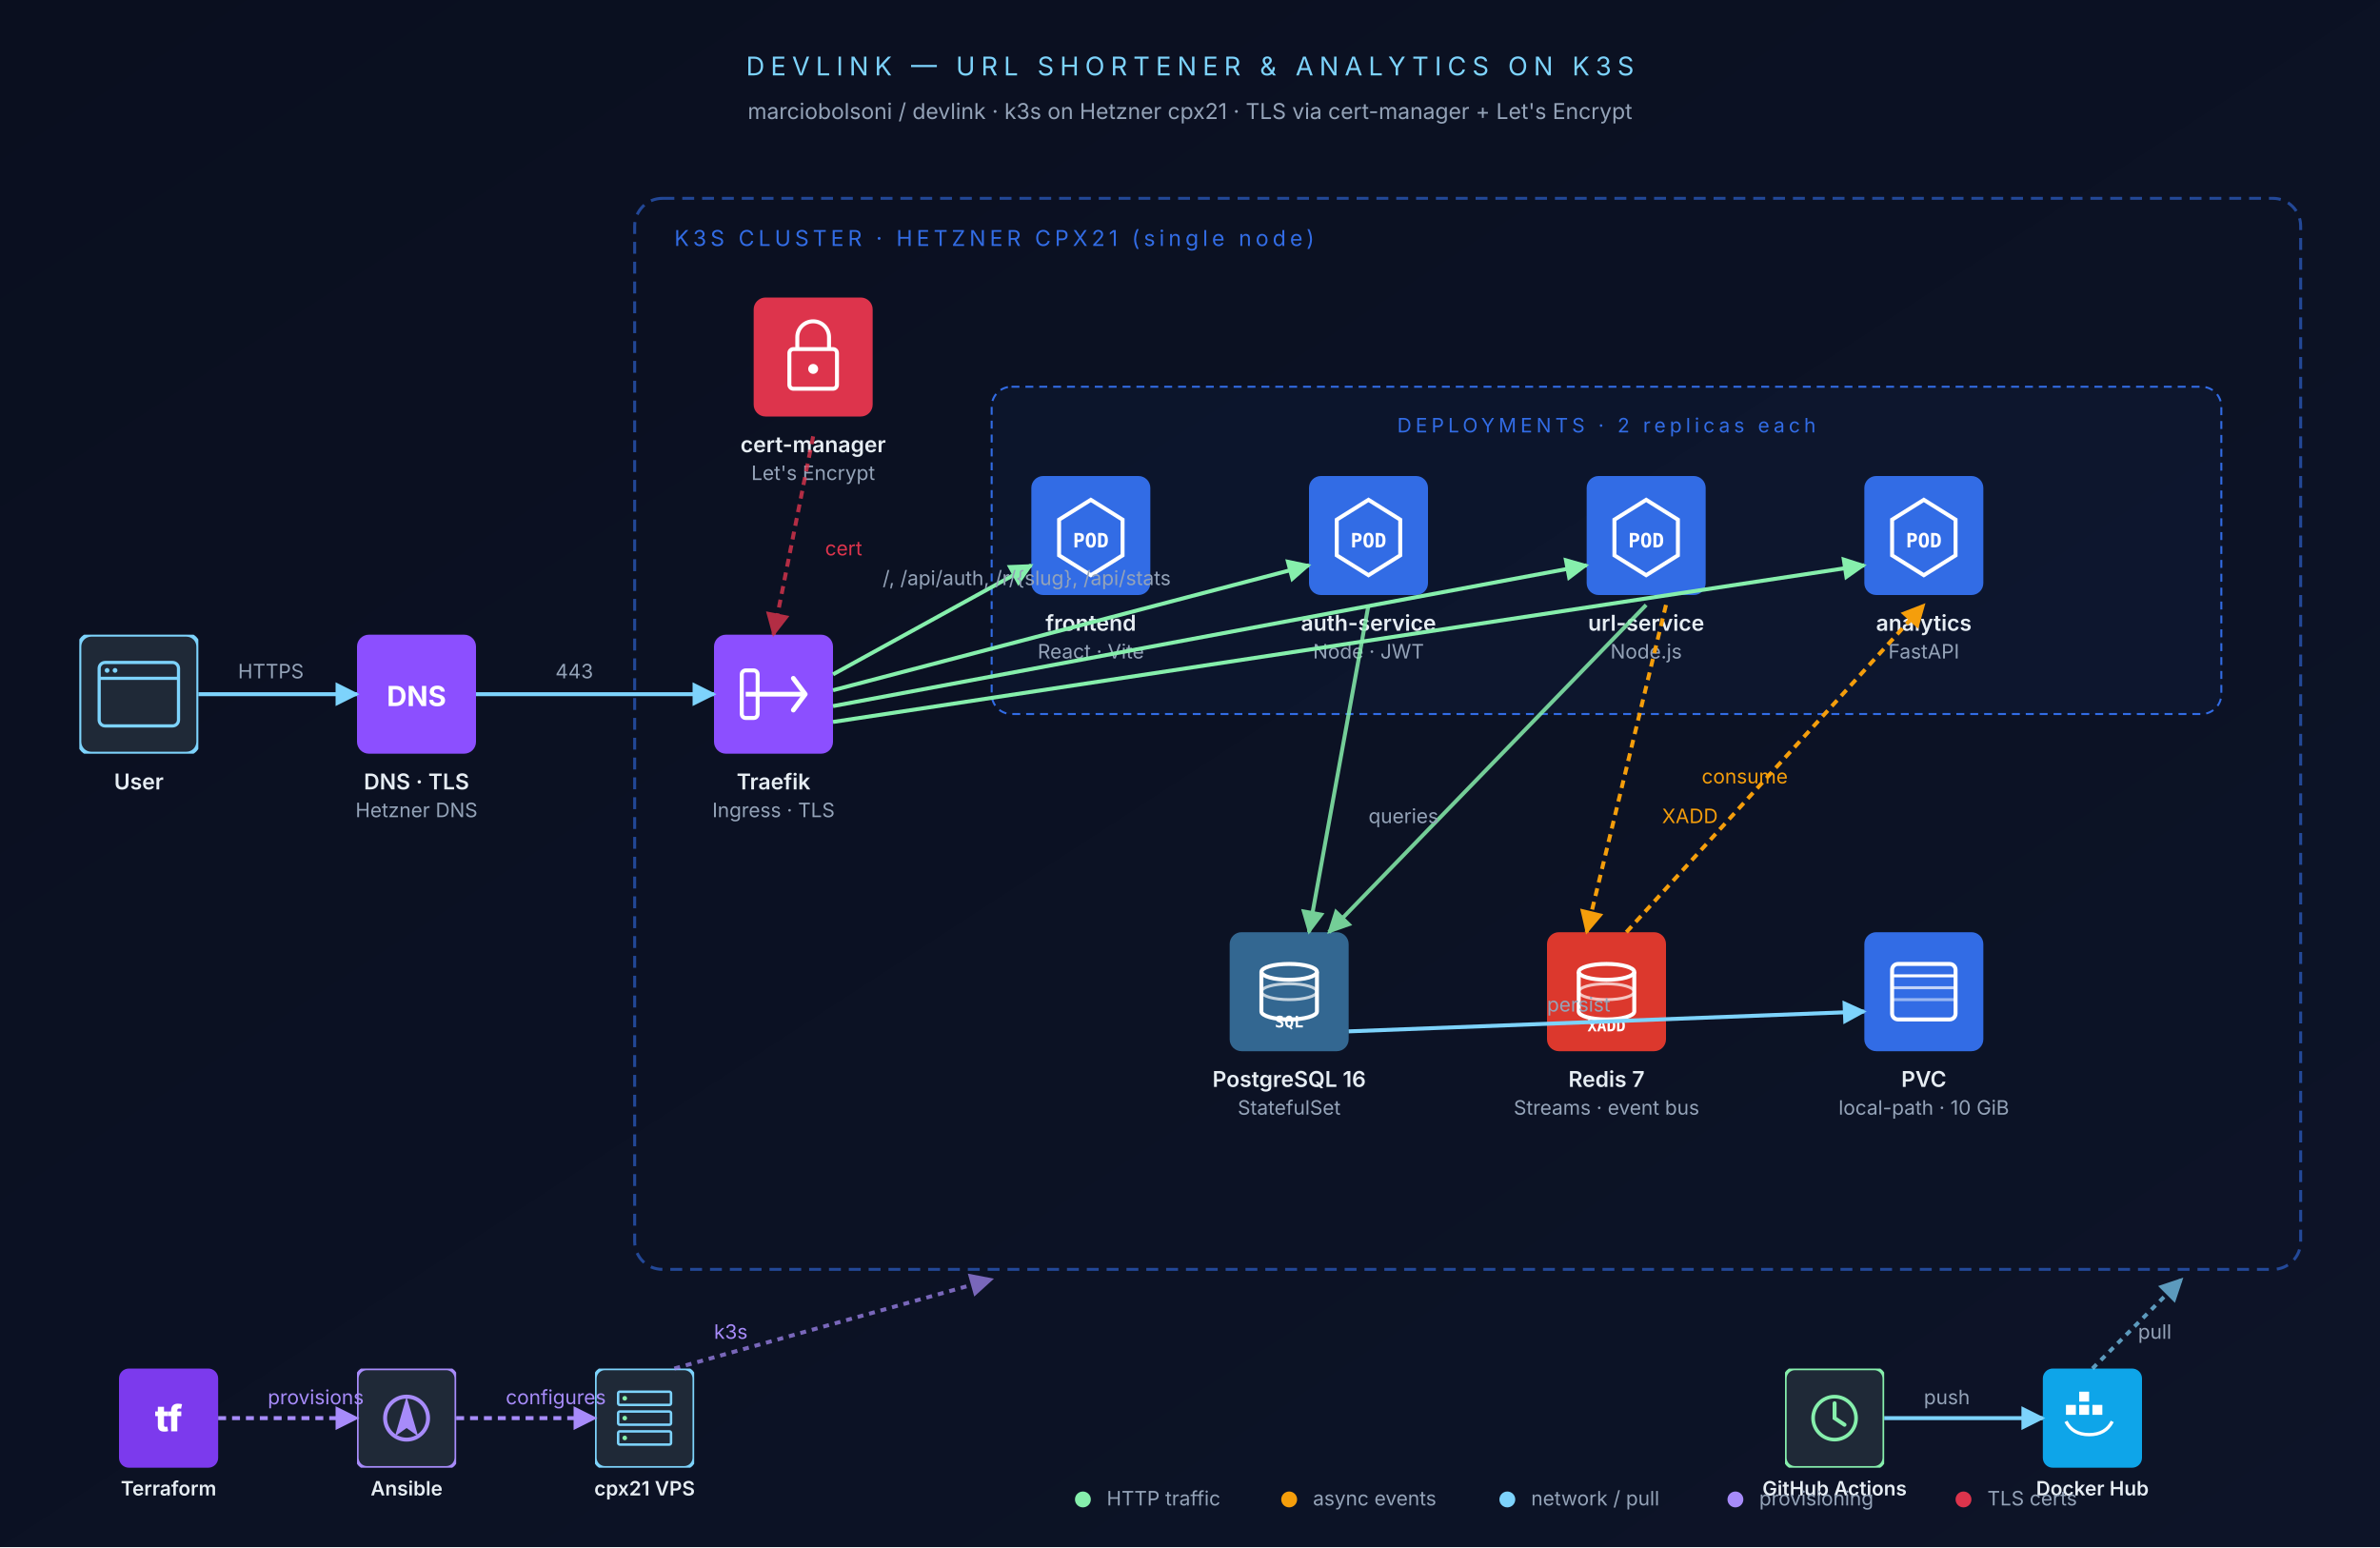
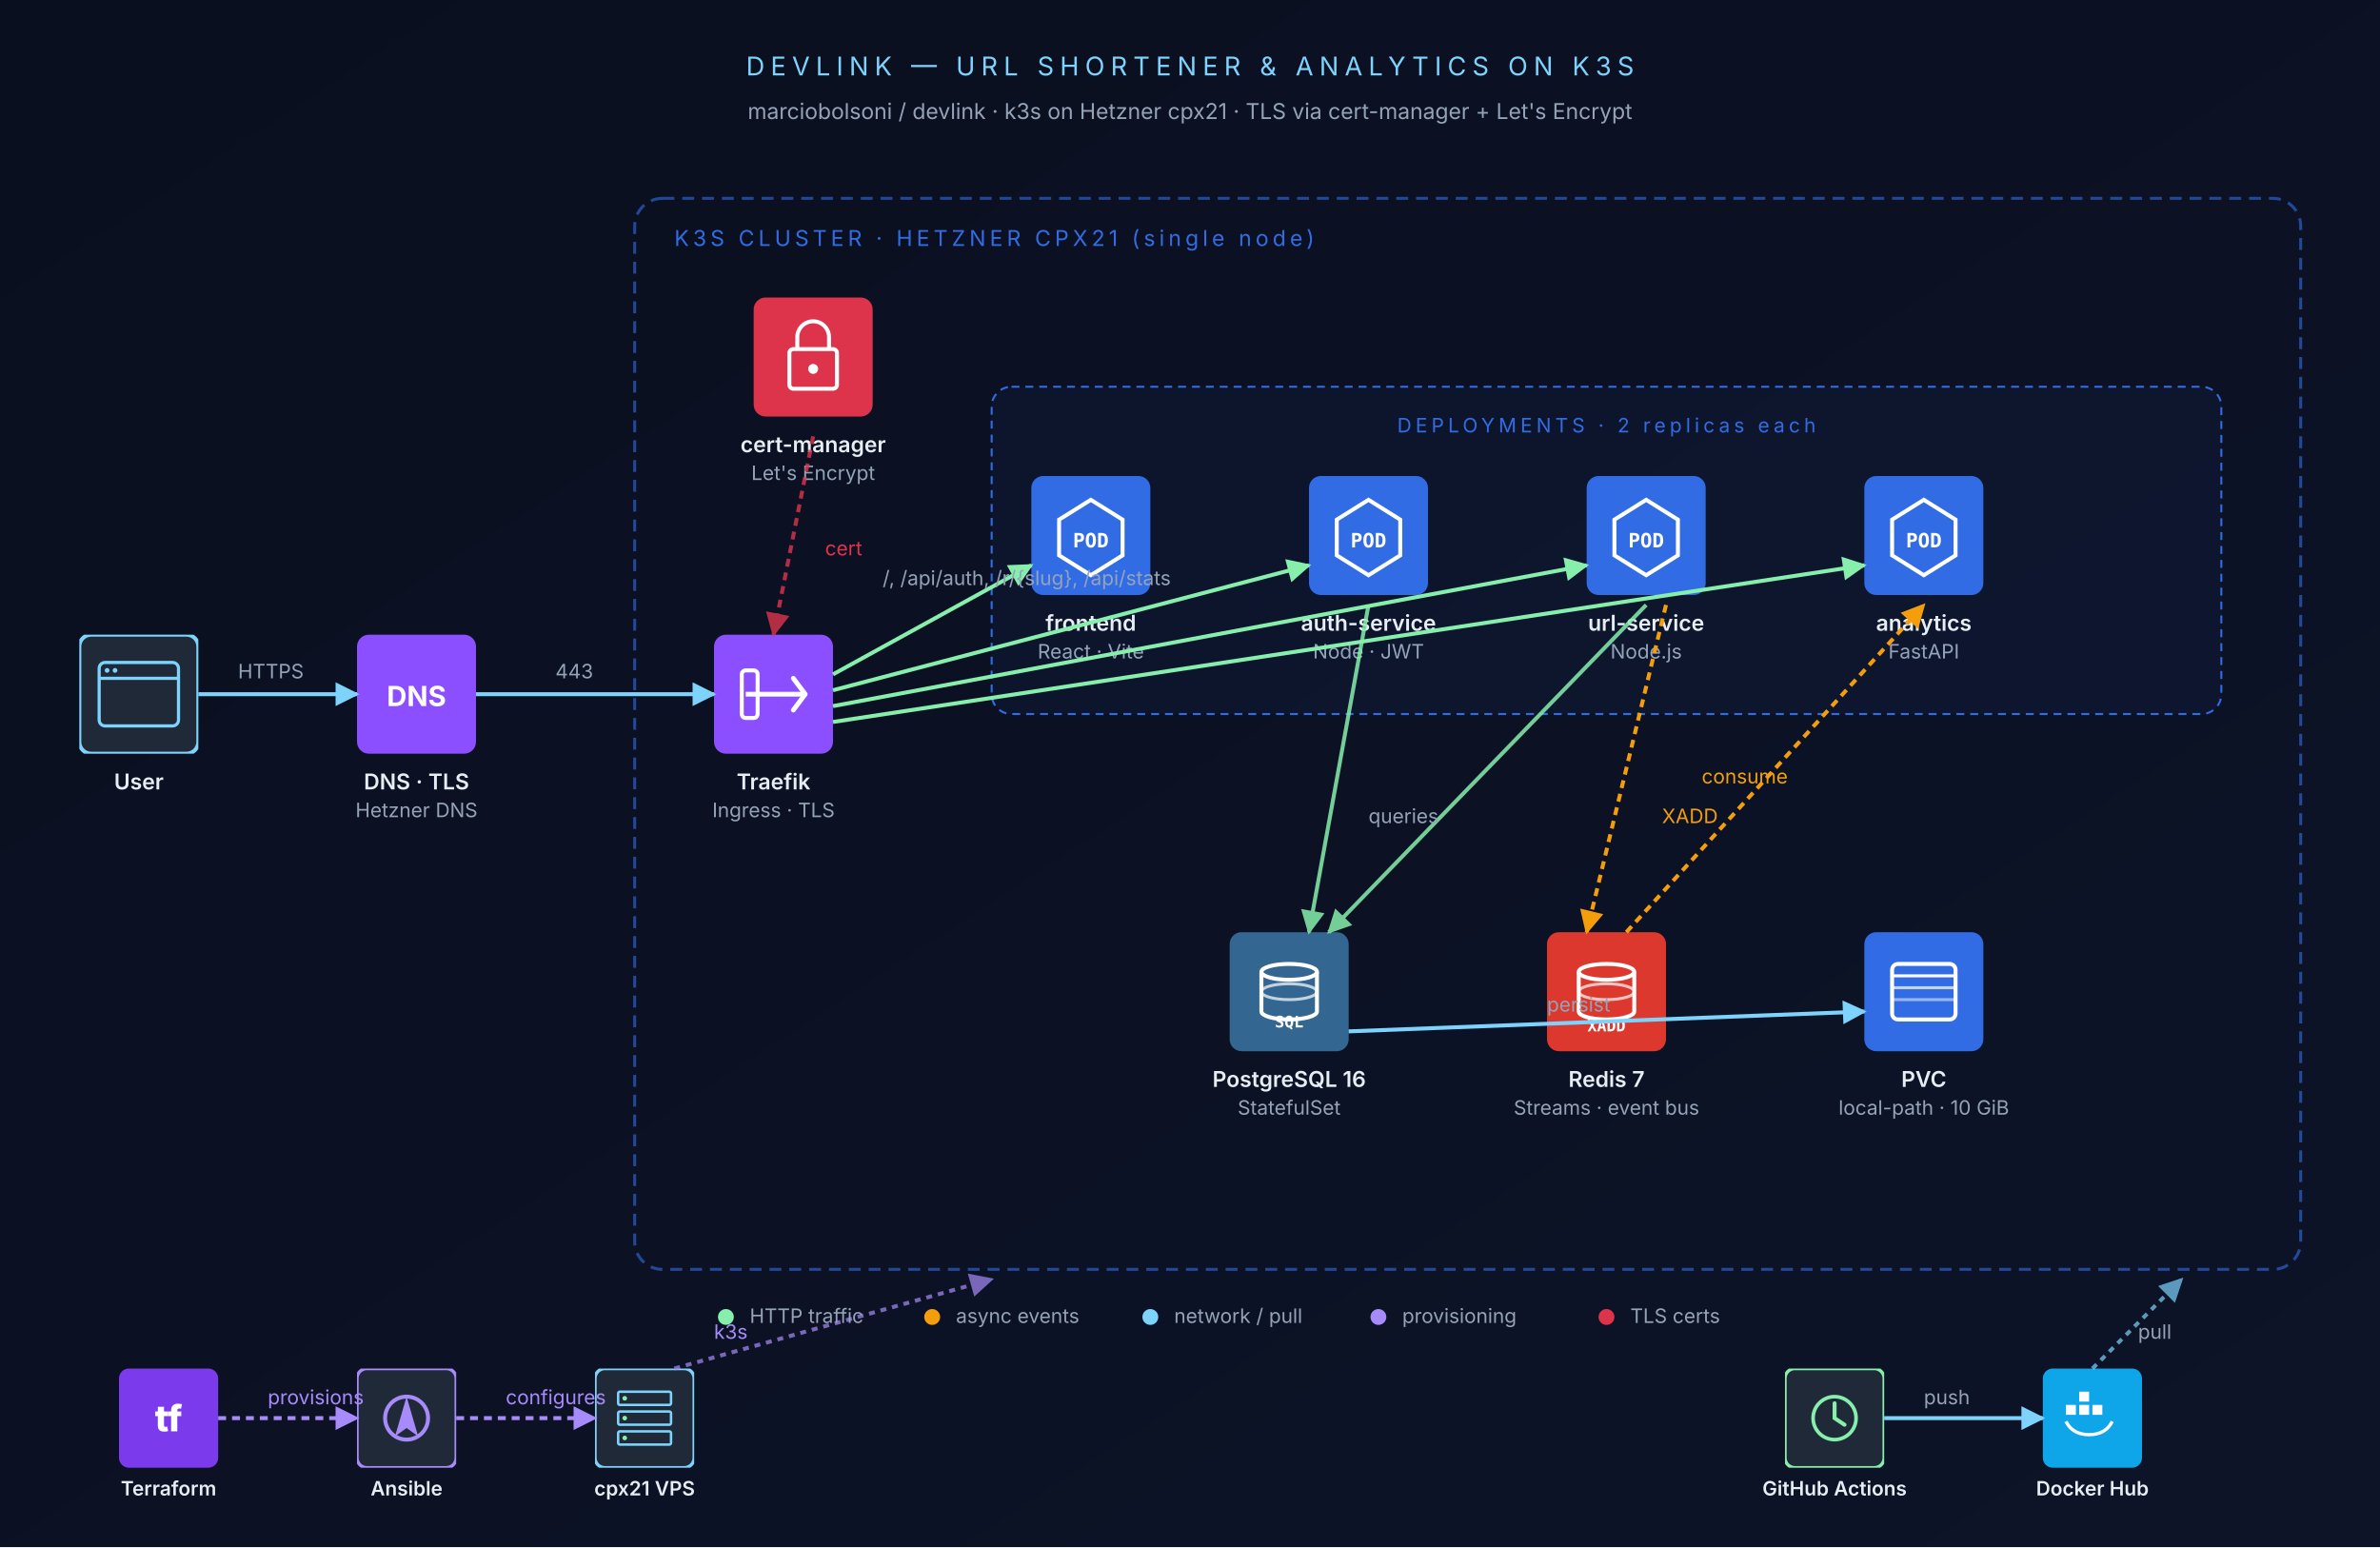
<svg xmlns="http://www.w3.org/2000/svg" viewBox="0 0 1200 780" role="img" aria-label="DevLink on k3s architecture">
  <defs>
    <linearGradient id="bg" x1="0" y1="0" x2="1" y2="1">
      <stop offset="0%" stop-color="#0a0f1f" />
      <stop offset="100%" stop-color="#0d1428" />
    </linearGradient>
    <marker id="ar" viewBox="0 0 10 10" refX="9" refY="5" markerWidth="6" markerHeight="6" orient="auto">
      <path d="M0,0 L10,5 L0,10 z" fill="#86efac" />
    </marker>
    <marker id="ar2" viewBox="0 0 10 10" refX="9" refY="5" markerWidth="6" markerHeight="6" orient="auto">
      <path d="M0,0 L10,5 L0,10 z" fill="#7dd3fc" />
    </marker>
    <marker id="arR" viewBox="0 0 10 10" refX="9" refY="5" markerWidth="6" markerHeight="6" orient="auto">
      <path d="M0,0 L10,5 L0,10 z" fill="#dd344c" />
    </marker>
    <marker id="arO" viewBox="0 0 10 10" refX="9" refY="5" markerWidth="6" markerHeight="6" orient="auto">
      <path d="M0,0 L10,5 L0,10 z" fill="#f59e0b" />
    </marker>
    <marker id="arP" viewBox="0 0 10 10" refX="9" refY="5" markerWidth="6" markerHeight="6" orient="auto">
      <path d="M0,0 L10,5 L0,10 z" fill="#a78bfa" />
    </marker>
    <symbol id="ico-pod" viewBox="0 0 60 60">
      <rect width="60" height="60" rx="6" fill="#326CE5" />
      <polygon points="30,12 46,22 46,40 30,50 14,40 14,22" fill="none" stroke="#fff" stroke-width="2" />
      <text x="30" y="36" text-anchor="middle" fill="#fff" font-family="ui-monospace,monospace" font-size="10" font-weight="700">POD</text>
    </symbol>
    <symbol id="ico-ingress" viewBox="0 0 60 60">
      <rect width="60" height="60" rx="6" fill="#8C4FFF" />
      <path d="M16 30 L46 30" stroke="#fff" stroke-width="2.4" fill="none" />
      <path d="M40 22 L46 30 L40 38" stroke="#fff" stroke-width="2.4" fill="none" stroke-linecap="round" stroke-linejoin="round" />
      <rect x="14" y="18" width="8" height="24" rx="2" fill="none" stroke="#fff" stroke-width="2" />
    </symbol>
    <symbol id="ico-postgres" viewBox="0 0 60 60">
      <rect width="60" height="60" rx="6" fill="#336791" />
      <ellipse cx="30" cy="20" rx="14" ry="4" fill="none" stroke="#fff" stroke-width="2" />
      <path d="M16 20 V40 a14 4 0 0 0 28 0 V20" fill="none" stroke="#fff" stroke-width="2" />
      <ellipse cx="30" cy="30" rx="14" ry="4" fill="none" stroke="#fff" stroke-width="1.5" opacity="0.7" />
      <text x="30" y="48" text-anchor="middle" fill="#fff" font-family="ui-monospace,monospace" font-size="8" font-weight="700">SQL</text>
    </symbol>
    <symbol id="ico-redis" viewBox="0 0 60 60">
      <rect width="60" height="60" rx="6" fill="#DC382D" />
      <ellipse cx="30" cy="20" rx="14" ry="4" fill="none" stroke="#fff" stroke-width="2" />
      <path d="M16 20 V40 a14 4 0 0 0 28 0 V20" fill="none" stroke="#fff" stroke-width="2" />
      <ellipse cx="30" cy="30" rx="14" ry="4" fill="none" stroke="#fff" stroke-width="1.5" opacity="0.7" />
      <text x="30" y="50" text-anchor="middle" fill="#fff" font-family="ui-monospace,monospace" font-size="8" font-weight="700">XADD</text>
    </symbol>
    <symbol id="ico-pvc" viewBox="0 0 60 60">
      <rect width="60" height="60" rx="6" fill="#326CE5" />
      <rect x="14" y="16" width="32" height="28" rx="3" fill="none" stroke="#fff" stroke-width="2" />
      <line x1="14" y1="22" x2="46" y2="22" stroke="#fff" stroke-width="1.5" />
      <line x1="14" y1="28" x2="46" y2="28" stroke="#fff" stroke-width="1.5" opacity="0.7" />
      <line x1="14" y1="34" x2="46" y2="34" stroke="#fff" stroke-width="1.5" opacity="0.5" />
    </symbol>
    <symbol id="ico-secret" viewBox="0 0 60 60">
      <rect width="60" height="60" rx="6" fill="#DD344C" />
      <rect x="18" y="26" width="24" height="20" rx="2" fill="none" stroke="#fff" stroke-width="2" />
      <path d="M22 26 V20 a8 8 0 0 1 16 0 V26" fill="none" stroke="#fff" stroke-width="2" />
      <circle cx="30" cy="36" r="2.5" fill="#fff" />
    </symbol>
    <symbol id="ico-browser" viewBox="0 0 60 60">
      <rect width="60" height="60" rx="6" fill="#1f2937" stroke="#7dd3fc" stroke-width="2" />
      <rect x="10" y="14" width="40" height="32" rx="3" fill="none" stroke="#7dd3fc" stroke-width="1.6" />
      <line x1="10" y1="22" x2="50" y2="22" stroke="#7dd3fc" stroke-width="1.6" />
      <circle cx="14" cy="18" r="1.2" fill="#7dd3fc" />
      <circle cx="18" cy="18" r="1.2" fill="#7dd3fc" />
    </symbol>
    <symbol id="ico-dns" viewBox="0 0 60 60">
      <rect width="60" height="60" rx="6" fill="#8C4FFF" />
      <text x="30" y="36" text-anchor="middle" fill="#fff" font-family="Inter,sans-serif" font-size="14" font-weight="700">DNS</text>
    </symbol>
    <symbol id="ico-tf" viewBox="0 0 60 60">
      <rect width="60" height="60" rx="6" fill="#7c3aed" />
      <text x="30" y="38" text-anchor="middle" fill="#fff" font-family="Inter,sans-serif" font-size="22" font-weight="800">tf</text>
    </symbol>
    <symbol id="ico-ans" viewBox="0 0 60 60">
      <rect width="60" height="60" rx="6" fill="#1f2937" stroke="#a78bfa" stroke-width="2" />
      <circle cx="30" cy="30" r="13" fill="none" stroke="#a78bfa" stroke-width="2.4" />
      <path d="M30 17 L37 41 L30 36 L23 41 Z" fill="#a78bfa" />
    </symbol>
    <symbol id="ico-gha" viewBox="0 0 60 60">
      <rect width="60" height="60" rx="6" fill="#1f2937" stroke="#86efac" stroke-width="2" />
      <circle cx="30" cy="30" r="13" fill="none" stroke="#86efac" stroke-width="2.2" />
      <path d="M30 21 v9 l6 4" stroke="#86efac" stroke-width="2.4" fill="none" stroke-linecap="round" />
    </symbol>
    <symbol id="ico-dh" viewBox="0 0 60 60">
      <rect width="60" height="60" rx="6" fill="#0ea5e9" />
      <rect x="14" y="22" width="6" height="6" fill="#fff" />
      <rect x="22" y="22" width="6" height="6" fill="#fff" />
      <rect x="30" y="22" width="6" height="6" fill="#fff" />
      <rect x="22" y="14" width="6" height="6" fill="#fff" />
      <path d="M14 32 q4 8 14 8 t14 -8" fill="none" stroke="#fff" stroke-width="2" />
    </symbol>
    <symbol id="ico-vps" viewBox="0 0 60 60">
      <rect width="60" height="60" rx="6" fill="#1f2937" stroke="#7dd3fc" stroke-width="2" />
      <rect x="14" y="14" width="32" height="8" rx="1" fill="none" stroke="#7dd3fc" stroke-width="1.5" />
      <rect x="14" y="26" width="32" height="8" rx="1" fill="none" stroke="#7dd3fc" stroke-width="1.5" />
      <rect x="14" y="38" width="32" height="8" rx="1" fill="none" stroke="#7dd3fc" stroke-width="1.5" />
      <circle cx="18" cy="18" r="1.4" fill="#86efac" />
      <circle cx="18" cy="30" r="1.4" fill="#86efac" />
      <circle cx="18" cy="42" r="1.4" fill="#86efac" />
    </symbol>
  </defs>
  <rect width="1200" height="780" fill="url(#bg)" />
  <text x="600" y="38" fill="#7dd3fc" font-family="Inter,sans-serif" font-size="13" letter-spacing="3" text-anchor="middle">DEVLINK — URL SHORTENER &amp; ANALYTICS ON K3S</text>
  <text x="600" y="60" fill="#94a3b8" font-family="Inter,sans-serif" font-size="11" text-anchor="middle">marciobolsoni / devlink · k3s on Hetzner cpx21 · TLS via cert-manager + Let's Encrypt</text>
  <g transform="translate(40, 320)">
    <use href="#ico-browser" width="60" height="60" />
    <text x="30" y="78" text-anchor="middle" fill="#e6edf3" font-family="Inter,sans-serif" font-size="11" font-weight="600">User</text>
  </g>
  <g transform="translate(180, 320)">
    <use href="#ico-dns" width="60" height="60" />
    <text x="30" y="78" text-anchor="middle" fill="#e6edf3" font-family="Inter,sans-serif" font-size="11" font-weight="600">DNS · TLS</text>
    <text x="30" y="92" text-anchor="middle" fill="#94a3b8" font-family="Inter,sans-serif" font-size="10">Hetzner DNS</text>
  </g>
  <rect x="320" y="100" width="840" height="540" rx="14" fill="none" stroke="#326CE5" stroke-width="1.5" stroke-dasharray="6 4" opacity="0.6" />
  <text x="340" y="124" fill="#326CE5" font-family="Inter,sans-serif" font-size="11" letter-spacing="2">K3S CLUSTER · HETZNER CPX21 (single node)</text>
  <g transform="translate(380, 150)">
    <use href="#ico-secret" width="60" height="60" />
    <text x="30" y="78" text-anchor="middle" fill="#e6edf3" font-family="Inter,sans-serif" font-size="11" font-weight="600">cert-manager</text>
    <text x="30" y="92" text-anchor="middle" fill="#94a3b8" font-family="Inter,sans-serif" font-size="10">Let's Encrypt</text>
  </g>
  <g transform="translate(360, 320)">
    <use href="#ico-ingress" width="60" height="60" />
    <text x="30" y="78" text-anchor="middle" fill="#e6edf3" font-family="Inter,sans-serif" font-size="11" font-weight="600">Traefik</text>
    <text x="30" y="92" text-anchor="middle" fill="#94a3b8" font-family="Inter,sans-serif" font-size="10">Ingress · TLS</text>
  </g>
  <rect x="500" y="195" width="620" height="165" rx="10" fill="rgba(50,108,229,0.05)" stroke="#326CE5" stroke-width="1" stroke-dasharray="4 3" />
  <text x="810" y="218" text-anchor="middle" fill="#326CE5" font-family="Inter,sans-serif" font-size="10" letter-spacing="2">DEPLOYMENTS · 2 replicas each</text>
  <g transform="translate(520, 240)">
    <use href="#ico-pod" width="60" height="60" />
    <text x="30" y="78" text-anchor="middle" fill="#e6edf3" font-family="Inter,sans-serif" font-size="11" font-weight="600">frontend</text>
    <text x="30" y="92" text-anchor="middle" fill="#94a3b8" font-family="Inter,sans-serif" font-size="10">React · Vite</text>
  </g>
  <g transform="translate(660, 240)">
    <use href="#ico-pod" width="60" height="60" />
    <text x="30" y="78" text-anchor="middle" fill="#e6edf3" font-family="Inter,sans-serif" font-size="11" font-weight="600">auth-service</text>
    <text x="30" y="92" text-anchor="middle" fill="#94a3b8" font-family="Inter,sans-serif" font-size="10">Node · JWT</text>
  </g>
  <g transform="translate(800, 240)">
    <use href="#ico-pod" width="60" height="60" />
    <text x="30" y="78" text-anchor="middle" fill="#e6edf3" font-family="Inter,sans-serif" font-size="11" font-weight="600">url-service</text>
    <text x="30" y="92" text-anchor="middle" fill="#94a3b8" font-family="Inter,sans-serif" font-size="10">Node.js</text>
  </g>
  <g transform="translate(940, 240)">
    <use href="#ico-pod" width="60" height="60" />
    <text x="30" y="78" text-anchor="middle" fill="#e6edf3" font-family="Inter,sans-serif" font-size="11" font-weight="600">analytics</text>
    <text x="30" y="92" text-anchor="middle" fill="#94a3b8" font-family="Inter,sans-serif" font-size="10">FastAPI</text>
  </g>
  <g transform="translate(620, 470)">
    <use href="#ico-postgres" width="60" height="60" />
    <text x="30" y="78" text-anchor="middle" fill="#e6edf3" font-family="Inter,sans-serif" font-size="11" font-weight="600">PostgreSQL 16</text>
    <text x="30" y="92" text-anchor="middle" fill="#94a3b8" font-family="Inter,sans-serif" font-size="10">StatefulSet</text>
  </g>
  <g transform="translate(780, 470)">
    <use href="#ico-redis" width="60" height="60" />
    <text x="30" y="78" text-anchor="middle" fill="#e6edf3" font-family="Inter,sans-serif" font-size="11" font-weight="600">Redis 7</text>
    <text x="30" y="92" text-anchor="middle" fill="#94a3b8" font-family="Inter,sans-serif" font-size="10">Streams · event bus</text>
  </g>
  <g transform="translate(940, 470)">
    <use href="#ico-pvc" width="60" height="60" />
    <text x="30" y="78" text-anchor="middle" fill="#e6edf3" font-family="Inter,sans-serif" font-size="11" font-weight="600">PVC</text>
    <text x="30" y="92" text-anchor="middle" fill="#94a3b8" font-family="Inter,sans-serif" font-size="10">local-path · 10 GiB</text>
  </g>
  <g transform="translate(60, 690)">
    <use href="#ico-tf" width="50" height="50" />
    <text x="25" y="64" text-anchor="middle" fill="#e6edf3" font-family="Inter,sans-serif" font-size="10" font-weight="600">Terraform</text>
  </g>
  <g transform="translate(180, 690)">
    <use href="#ico-ans" width="50" height="50" />
    <text x="25" y="64" text-anchor="middle" fill="#e6edf3" font-family="Inter,sans-serif" font-size="10" font-weight="600">Ansible</text>
  </g>
  <g transform="translate(300, 690)">
    <use href="#ico-vps" width="50" height="50" />
    <text x="25" y="64" text-anchor="middle" fill="#e6edf3" font-family="Inter,sans-serif" font-size="10" font-weight="600">cpx21 VPS</text>
  </g>
  <g transform="translate(900, 690)">
    <use href="#ico-gha" width="50" height="50" />
    <text x="25" y="64" text-anchor="middle" fill="#e6edf3" font-family="Inter,sans-serif" font-size="10" font-weight="600">GitHub Actions</text>
  </g>
  <g transform="translate(1030, 690)">
    <use href="#ico-dh" width="50" height="50" />
    <text x="25" y="64" text-anchor="middle" fill="#e6edf3" font-family="Inter,sans-serif" font-size="10" font-weight="600">Docker Hub</text>
  </g>
  <g fill="none" stroke-width="2">
    <path d="M100 350 L180 350" stroke="#7dd3fc" marker-end="url(#ar2)" />
    <path d="M240 350 L360 350" stroke="#7dd3fc" marker-end="url(#ar2)" />
    <path d="M420 340 L520 285" stroke="#86efac" marker-end="url(#ar)" />
    <path d="M420 348 L660 285" stroke="#86efac" marker-end="url(#ar)" />
    <path d="M420 356 L800 285" stroke="#86efac" marker-end="url(#ar)" />
    <path d="M420 364 L940 285" stroke="#86efac" marker-end="url(#ar)" />
    <path d="M690 305 L660 470" stroke="#86efac" marker-end="url(#ar)" opacity="0.85" />
    <path d="M830 305 L670 470" stroke="#86efac" marker-end="url(#ar)" opacity="0.85" />
    <path d="M840 305 L800 470" stroke="#f59e0b" marker-end="url(#arO)" stroke-dasharray="4 3" />
    <path d="M820 470 L970 305" stroke="#f59e0b" marker-end="url(#arO)" stroke-dasharray="4 3" />
    <path d="M680 520 L940 510" stroke="#7dd3fc" marker-end="url(#ar2)" />
    <path d="M410 220 L390 320" stroke="#dd344c" marker-end="url(#arR)" stroke-dasharray="4 3" opacity="0.8" />
    <path d="M110 715 L180 715" stroke="#a78bfa" marker-end="url(#arP)" stroke-dasharray="4 3" />
    <path d="M230 715 L300 715" stroke="#a78bfa" marker-end="url(#arP)" stroke-dasharray="4 3" />
    <path d="M340 690 L500 645" stroke="#a78bfa" marker-end="url(#arP)" stroke-dasharray="3 3" opacity="0.7" />
    <path d="M950 715 L1030 715" stroke="#7dd3fc" marker-end="url(#ar2)" />
    <path d="M1055 690 L1100 645" stroke="#7dd3fc" marker-end="url(#ar2)" stroke-dasharray="3 3" opacity="0.7" />
  </g>
  <g font-family="Inter,sans-serif" font-size="10" fill="#94a3b8">
    <text x="120" y="342">HTTPS</text>
    <text x="280" y="342">443</text>
    <text x="445" y="295">/, /api/auth, /r/{slug}, /api/stats</text>
    <text x="690" y="415">queries</text>
    <text x="838" y="415" fill="#f59e0b">XADD</text>
    <text x="858" y="395" fill="#f59e0b">consume</text>
    <text x="780" y="510">persist</text>
    <text x="416" y="280" fill="#dd344c">cert</text>
    <text x="135" y="708" fill="#a78bfa">provisions</text>
    <text x="255" y="708" fill="#a78bfa">configures</text>
    <text x="360" y="675" fill="#a78bfa">k3s</text>
    <text x="970" y="708">push</text>
    <text x="1078" y="675">pull</text>
  </g>
-   <g transform="translate(540, 750)" font-family="Inter,sans-serif" font-size="10" fill="#94a3b8">
+   <g transform="translate(360, 658)" font-family="Inter,sans-serif" font-size="10" fill="#94a3b8">
    <circle cx="6" cy="6" r="4" fill="#86efac" />
    <text x="18" y="9">HTTP traffic</text>
    <circle cx="110" cy="6" r="4" fill="#f59e0b" />
    <text x="122" y="9">async events</text>
    <circle cx="220" cy="6" r="4" fill="#7dd3fc" />
    <text x="232" y="9">network / pull</text>
    <circle cx="335" cy="6" r="4" fill="#a78bfa" />
    <text x="347" y="9">provisioning</text>
    <circle cx="450" cy="6" r="4" fill="#dd344c" />
    <text x="462" y="9">TLS certs</text>
  </g>
</svg>
